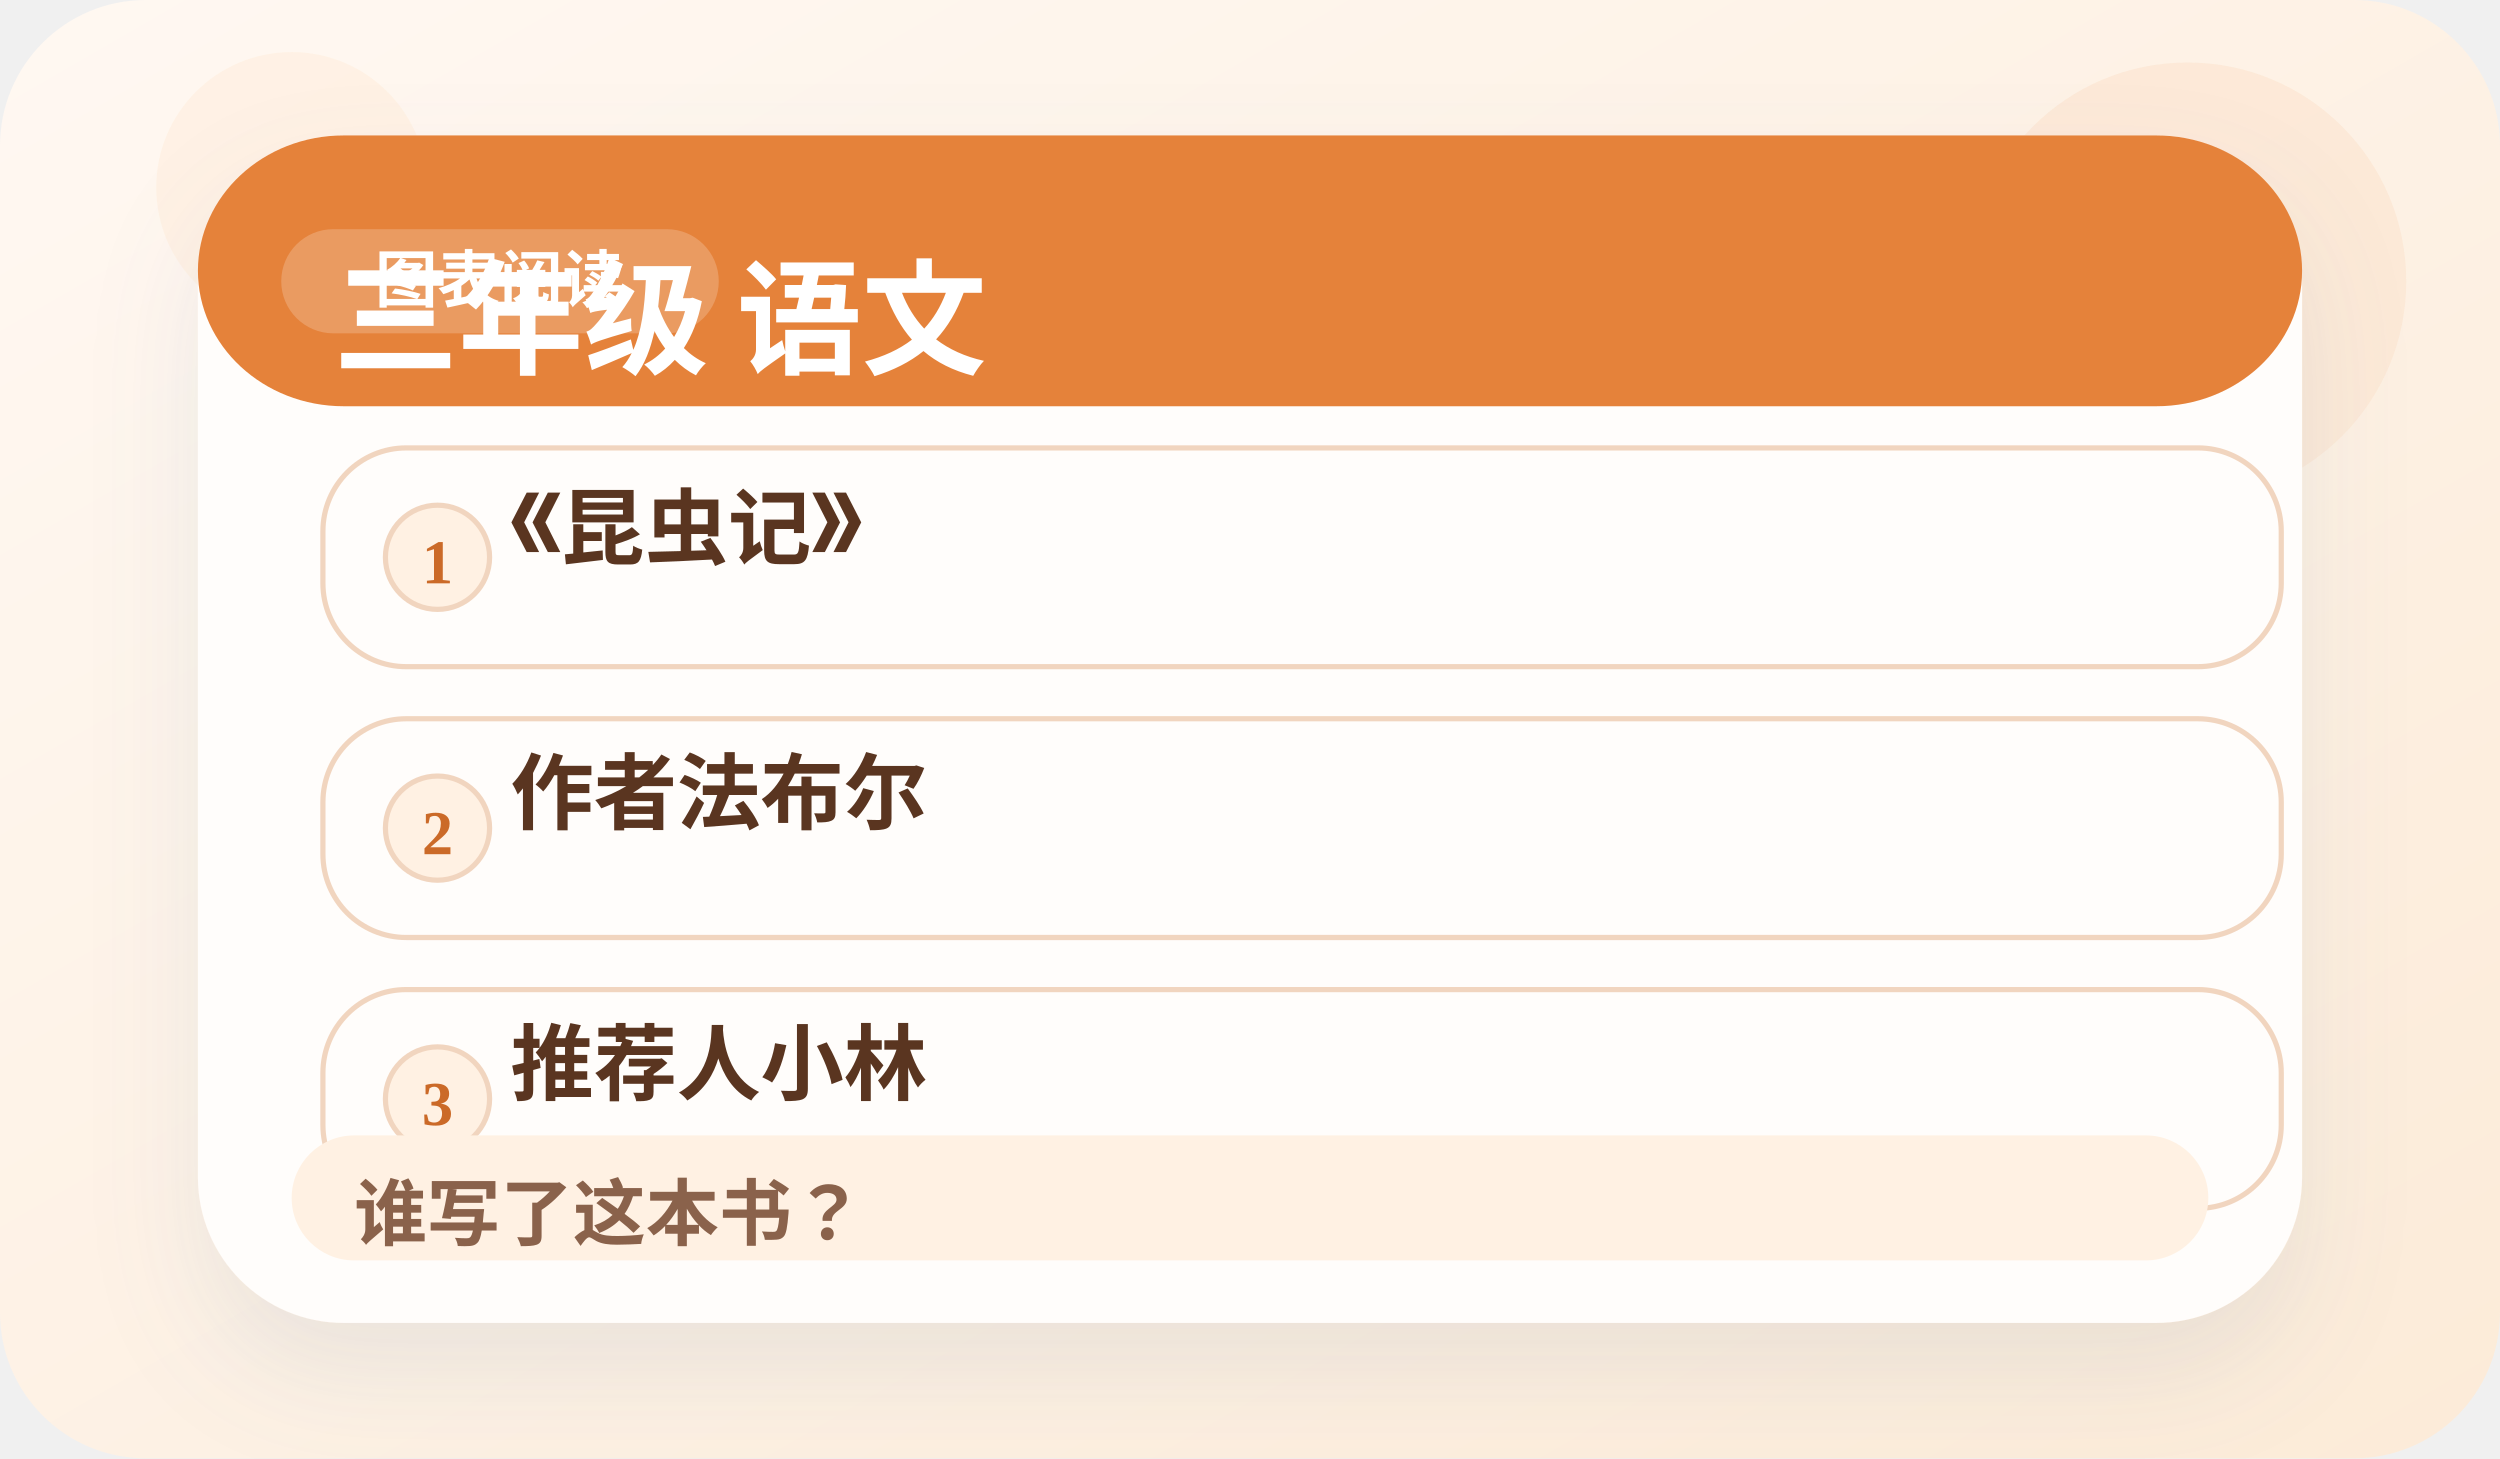
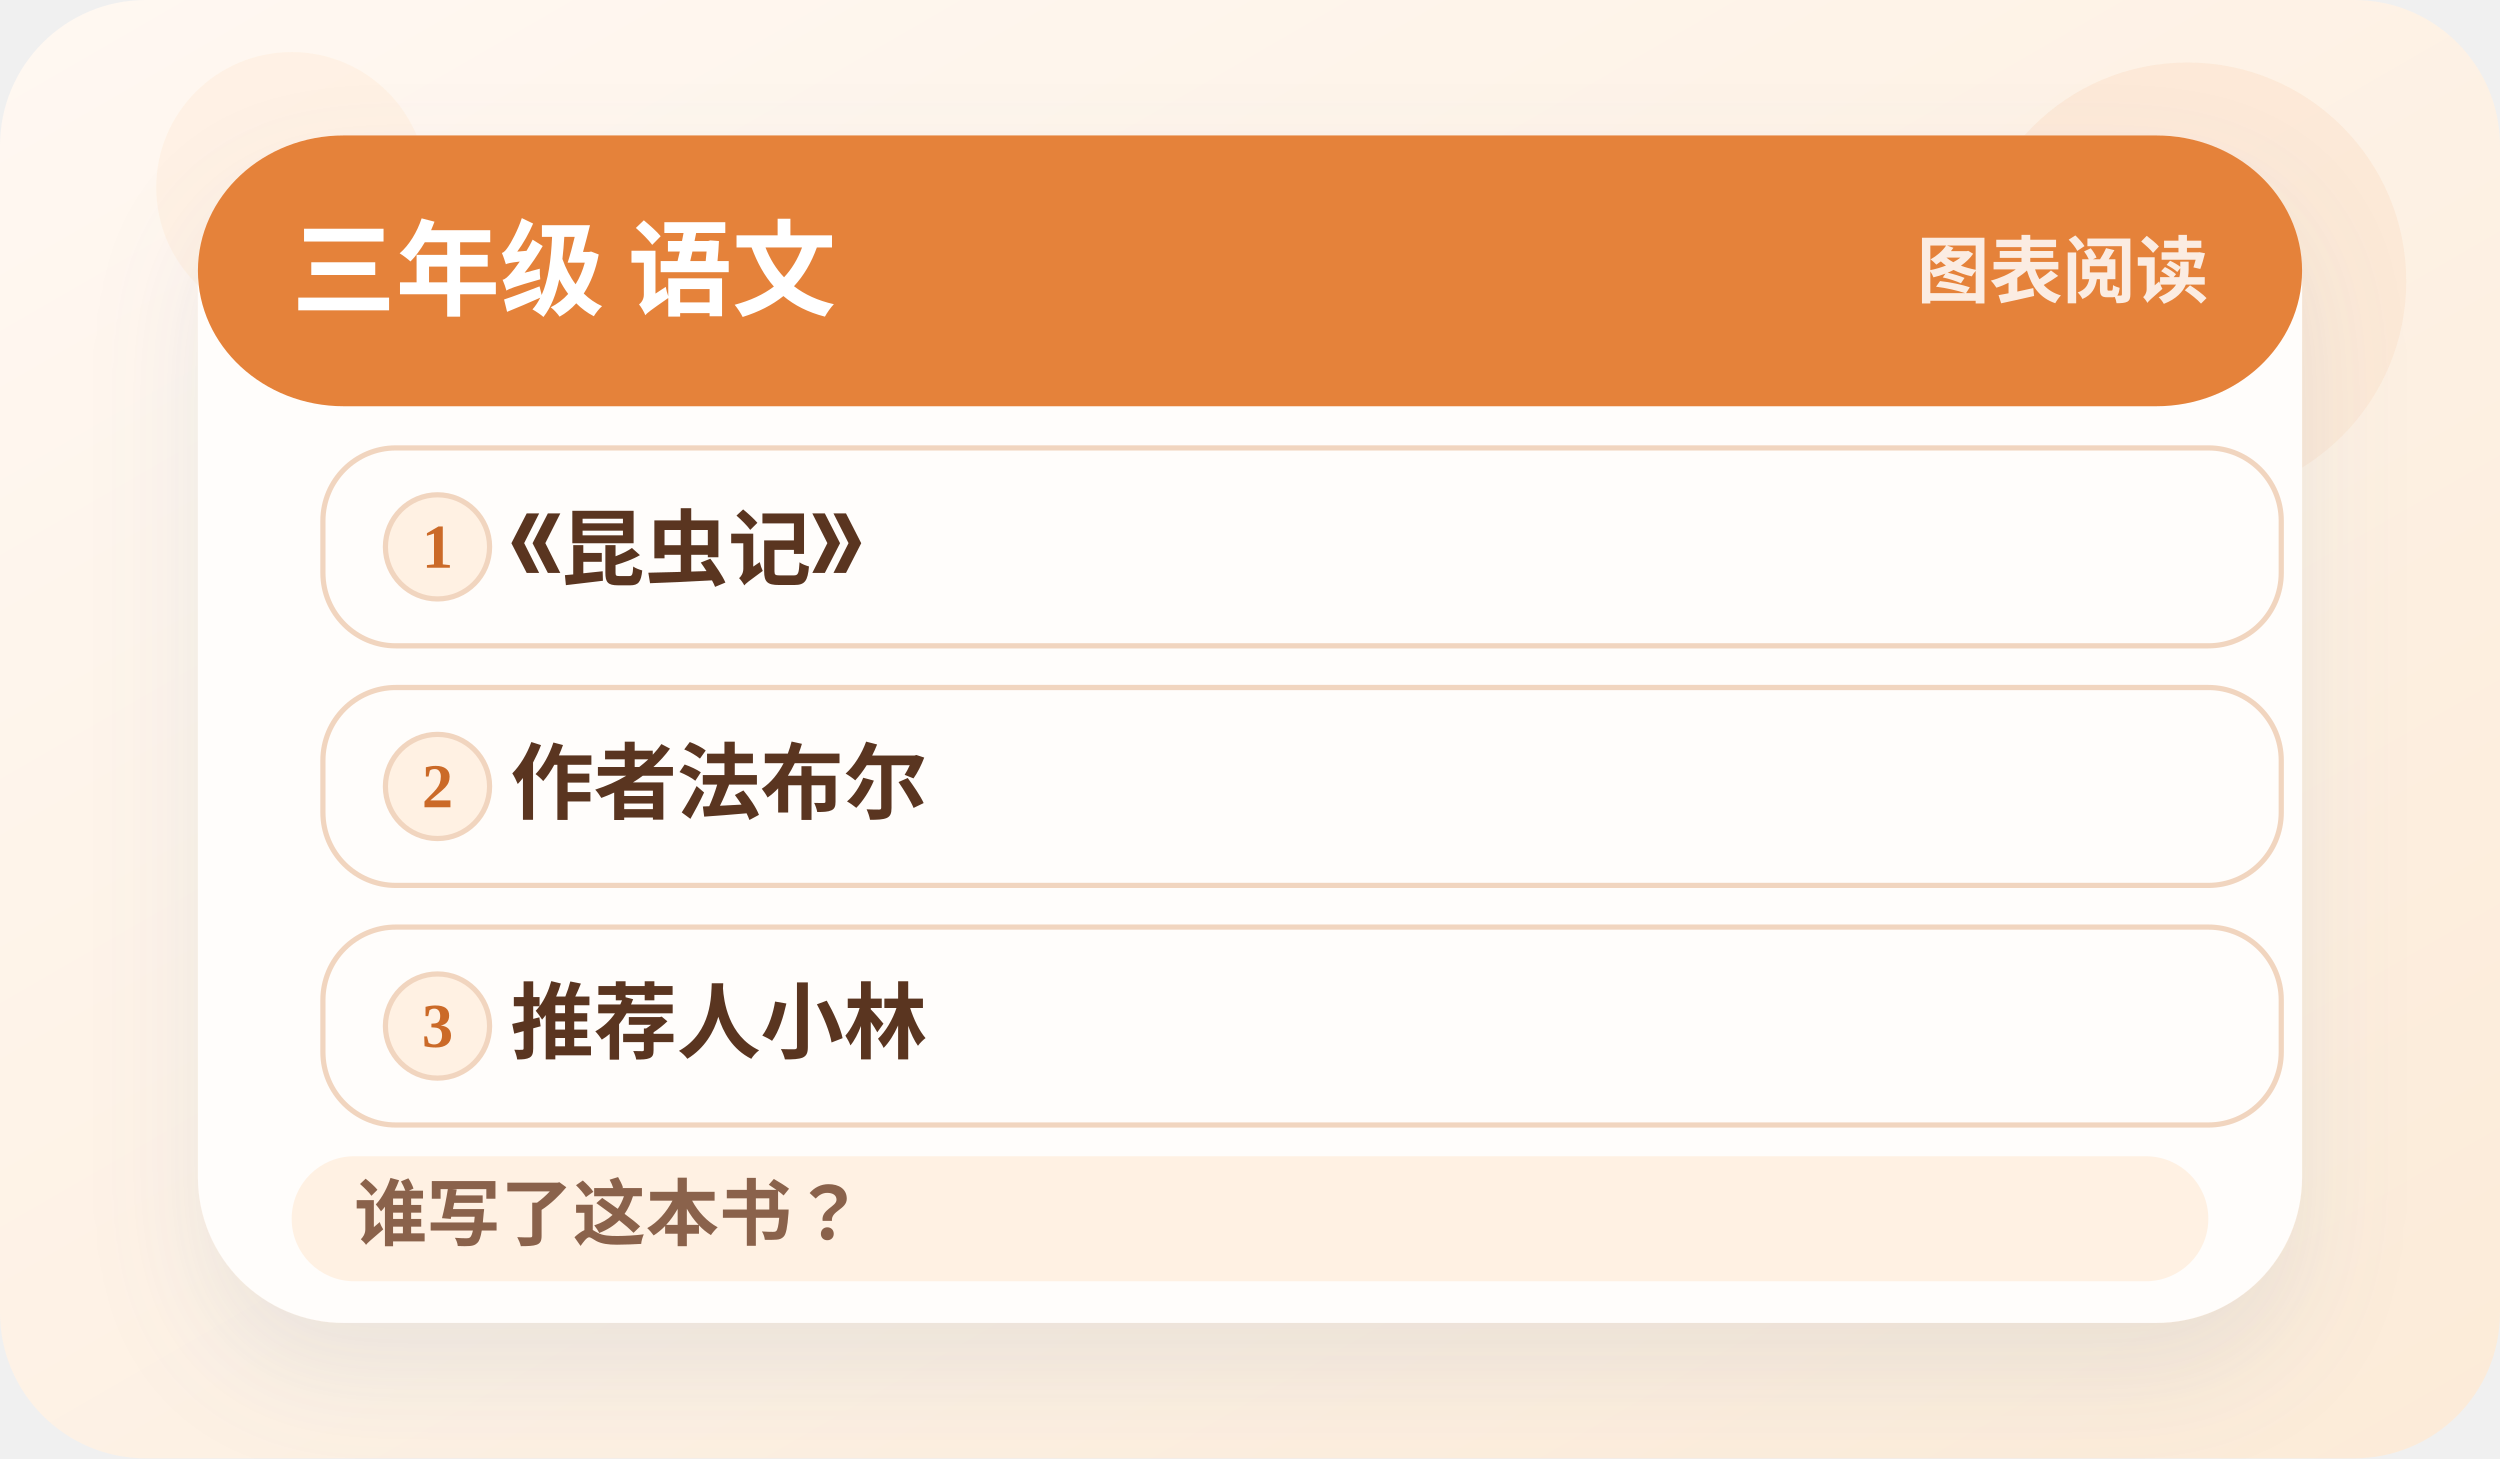
<svg xmlns="http://www.w3.org/2000/svg" viewBox="0 0 480 280">
  <defs>
    <linearGradient id="bg" x1="0%" y1="0%" x2="100%" y2="100%">
      <stop offset="0%" stop-color="#FFF8F2" />
      <stop offset="100%" stop-color="#FCEBD8" />
    </linearGradient>
    <filter id="shadow" x="-10%" y="-10%" width="120%" height="130%">
      <feDropShadow dx="0" dy="10" stdDeviation="10" flood-color="#7A94AA" flood-opacity="0.14" />
    </filter>
  </defs>
  <rect width="480" height="280" rx="28" fill="url(#bg)" />
  <circle cx="420" cy="54" r="42" fill="#FCE6D2" opacity="0.72" />
  <circle cx="56" cy="36" r="26" fill="#FFF1E3" opacity="0.9" />
  <rect x="38" y="26" width="404" height="228" rx="28" fill="#FFFDFB" filter="url(#shadow)" />
  <rect x="38" y="26" width="404" height="52" rx="28" fill="#E5823A" />
-   <rect x="54" y="44" width="84" height="20" rx="10" fill="rgba(255,255,255,0.20)" />
-   <text x="96" y="58" text-anchor="middle" font-size="12" fill="#FFFFFF" font-weight="700">图表阅读</text>
-   <text x="64" y="112" font-size="24" fill="#5A3520" font-weight="800">读书卡上写着</text>
-   <text x="64" y="70" font-size="24" fill="#FFFFFF" font-weight="800">三年级 语文</text>
-   <rect x="62" y="86" width="376" height="42" rx="16" fill="#FFFDFB" stroke="#F1D5BF" />
-   <circle cx="84" cy="107" r="10" fill="#FFF1E3" stroke="#F1D5BF" />
-   <text x="84" y="112" text-anchor="middle" font-size="12" fill="#CB6A28" font-weight="700">1</text>
-   <text x="98" y="106" font-size="16" fill="#5A3520" font-weight="600">
-     <tspan x="98" y="106">《昆虫记》</tspan>
+   <text x="56" y="59" font-size="20" fill="#FFFFFF" font-weight="800">三年级 语文</text>
+   <text x="424" y="57" text-anchor="end" font-size="14" fill="rgba(255,255,255,0.85)" font-weight="700">图表阅读</text>
+   <rect x="62" y="86" width="376" height="38" rx="14" fill="#FFFDFB" stroke="#F1D5BF" />
+   <circle cx="84" cy="105" r="10" fill="#FFF1E3" stroke="#F1D5BF" />
+   <text x="84" y="109" text-anchor="middle" font-size="12" fill="#CB6A28" font-weight="700">1</text>
+   <text x="98" font-size="16" fill="#5A3520" font-weight="600">
+     <tspan x="98" y="110">《昆虫记》</tspan>
  </text>
-   <rect x="62" y="138" width="376" height="42" rx="16" fill="#FFFDFB" stroke="#F1D5BF" />
-   <circle cx="84" cy="159" r="10" fill="#FFF1E3" stroke="#F1D5BF" />
-   <text x="84" y="164" text-anchor="middle" font-size="12" fill="#CB6A28" font-weight="700">2</text>
-   <text x="98" y="158" font-size="16" fill="#5A3520" font-weight="600">
-     <tspan x="98" y="158">作者法布尔</tspan>
+   <rect x="62" y="132" width="376" height="38" rx="14" fill="#FFFDFB" stroke="#F1D5BF" />
+   <circle cx="84" cy="151" r="10" fill="#FFF1E3" stroke="#F1D5BF" />
+   <text x="84" y="155" text-anchor="middle" font-size="12" fill="#CB6A28" font-weight="700">2</text>
+   <text x="98" font-size="16" fill="#5A3520" font-weight="600">
+     <tspan x="98" y="156">作者法布尔</tspan>
  </text>
-   <rect x="62" y="190" width="376" height="42" rx="16" fill="#FFFDFB" stroke="#F1D5BF" />
-   <circle cx="84" cy="211" r="10" fill="#FFF1E3" stroke="#F1D5BF" />
-   <text x="84" y="216" text-anchor="middle" font-size="12" fill="#CB6A28" font-weight="700">3</text>
-   <text x="98" y="210" font-size="16" fill="#5A3520" font-weight="600">
-     <tspan x="98" y="210">推荐人小林</tspan>
+   <rect x="62" y="178" width="376" height="38" rx="14" fill="#FFFDFB" stroke="#F1D5BF" />
+   <circle cx="84" cy="197" r="10" fill="#FFF1E3" stroke="#F1D5BF" />
+   <text x="84" y="201" text-anchor="middle" font-size="12" fill="#CB6A28" font-weight="700">3</text>
+   <text x="98" font-size="16" fill="#5A3520" font-weight="600">
+     <tspan x="98" y="202">推荐人小林</tspan>
  </text>
-   <rect x="56" y="218" width="368" height="24" rx="12" fill="#FFF1E3" />
-   <text x="68" y="238" font-size="14" fill="#8A624B" font-weight="600">
-     <tspan x="68" y="238">谁写了这本书？</tspan>
-   </text>
+   <rect x="56" y="222" width="368" height="24" rx="12" fill="#FFF1E3" />
+   <text x="68" y="238" font-size="14" fill="#8A624B" font-weight="600">谁写了这本书？</text>
</svg>
